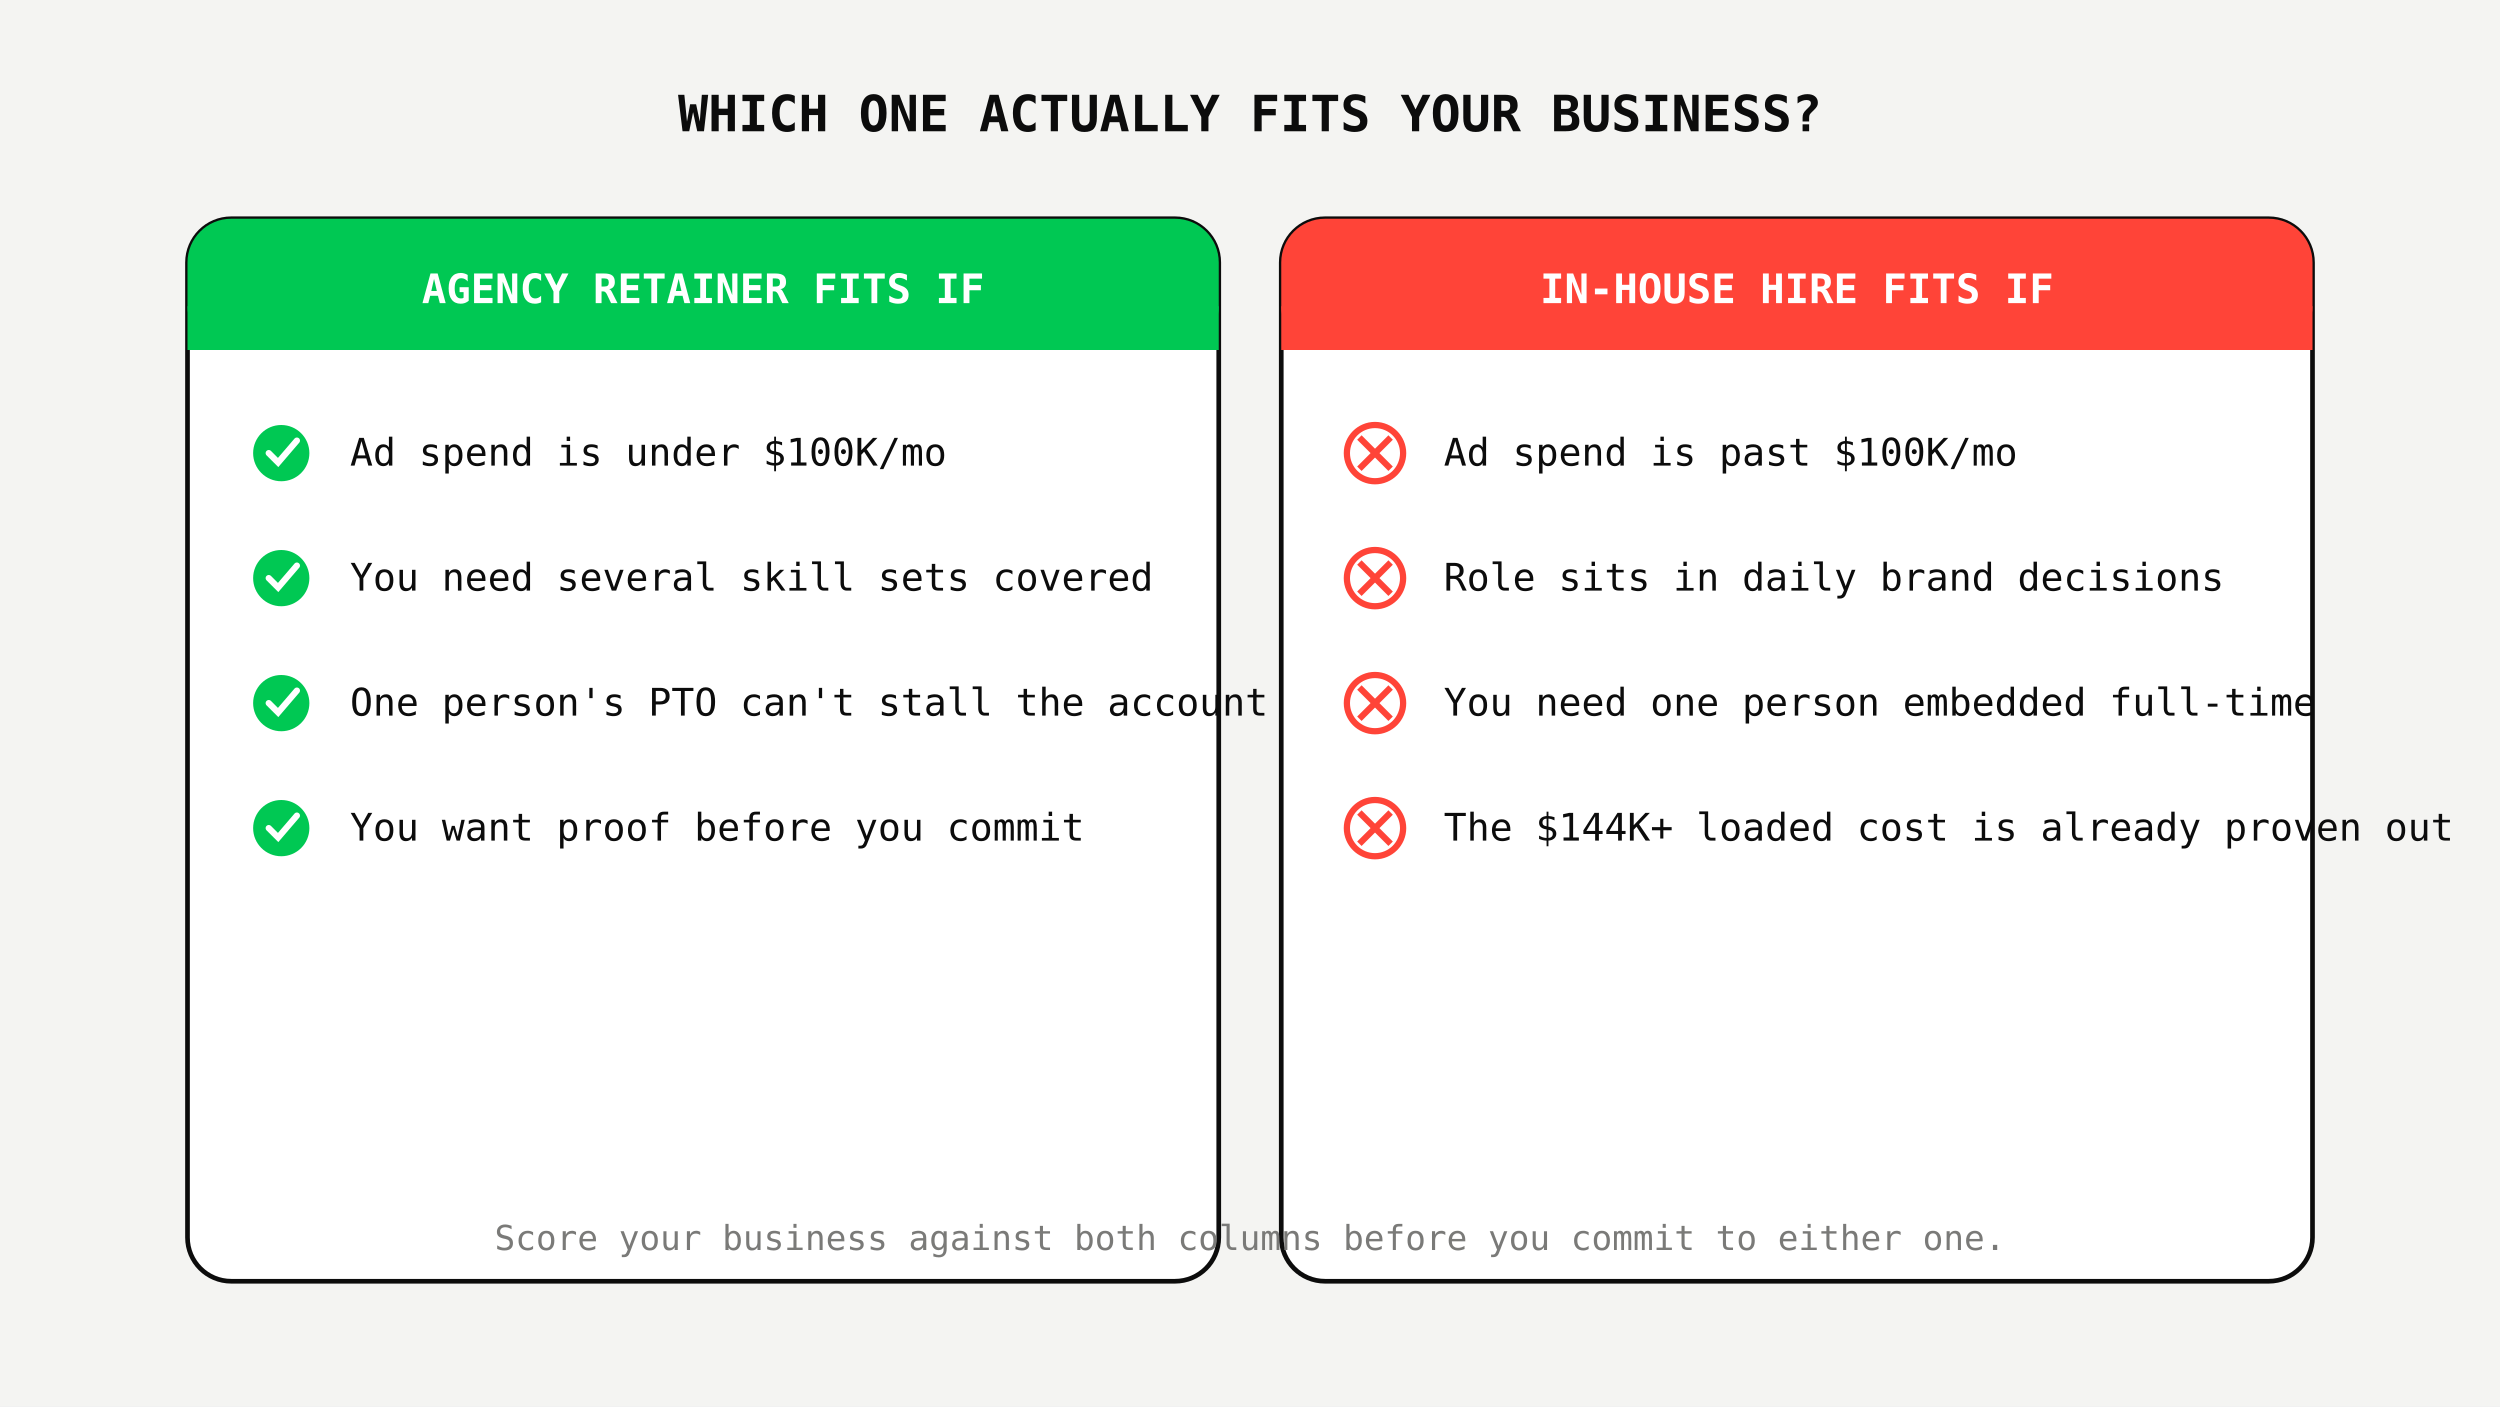
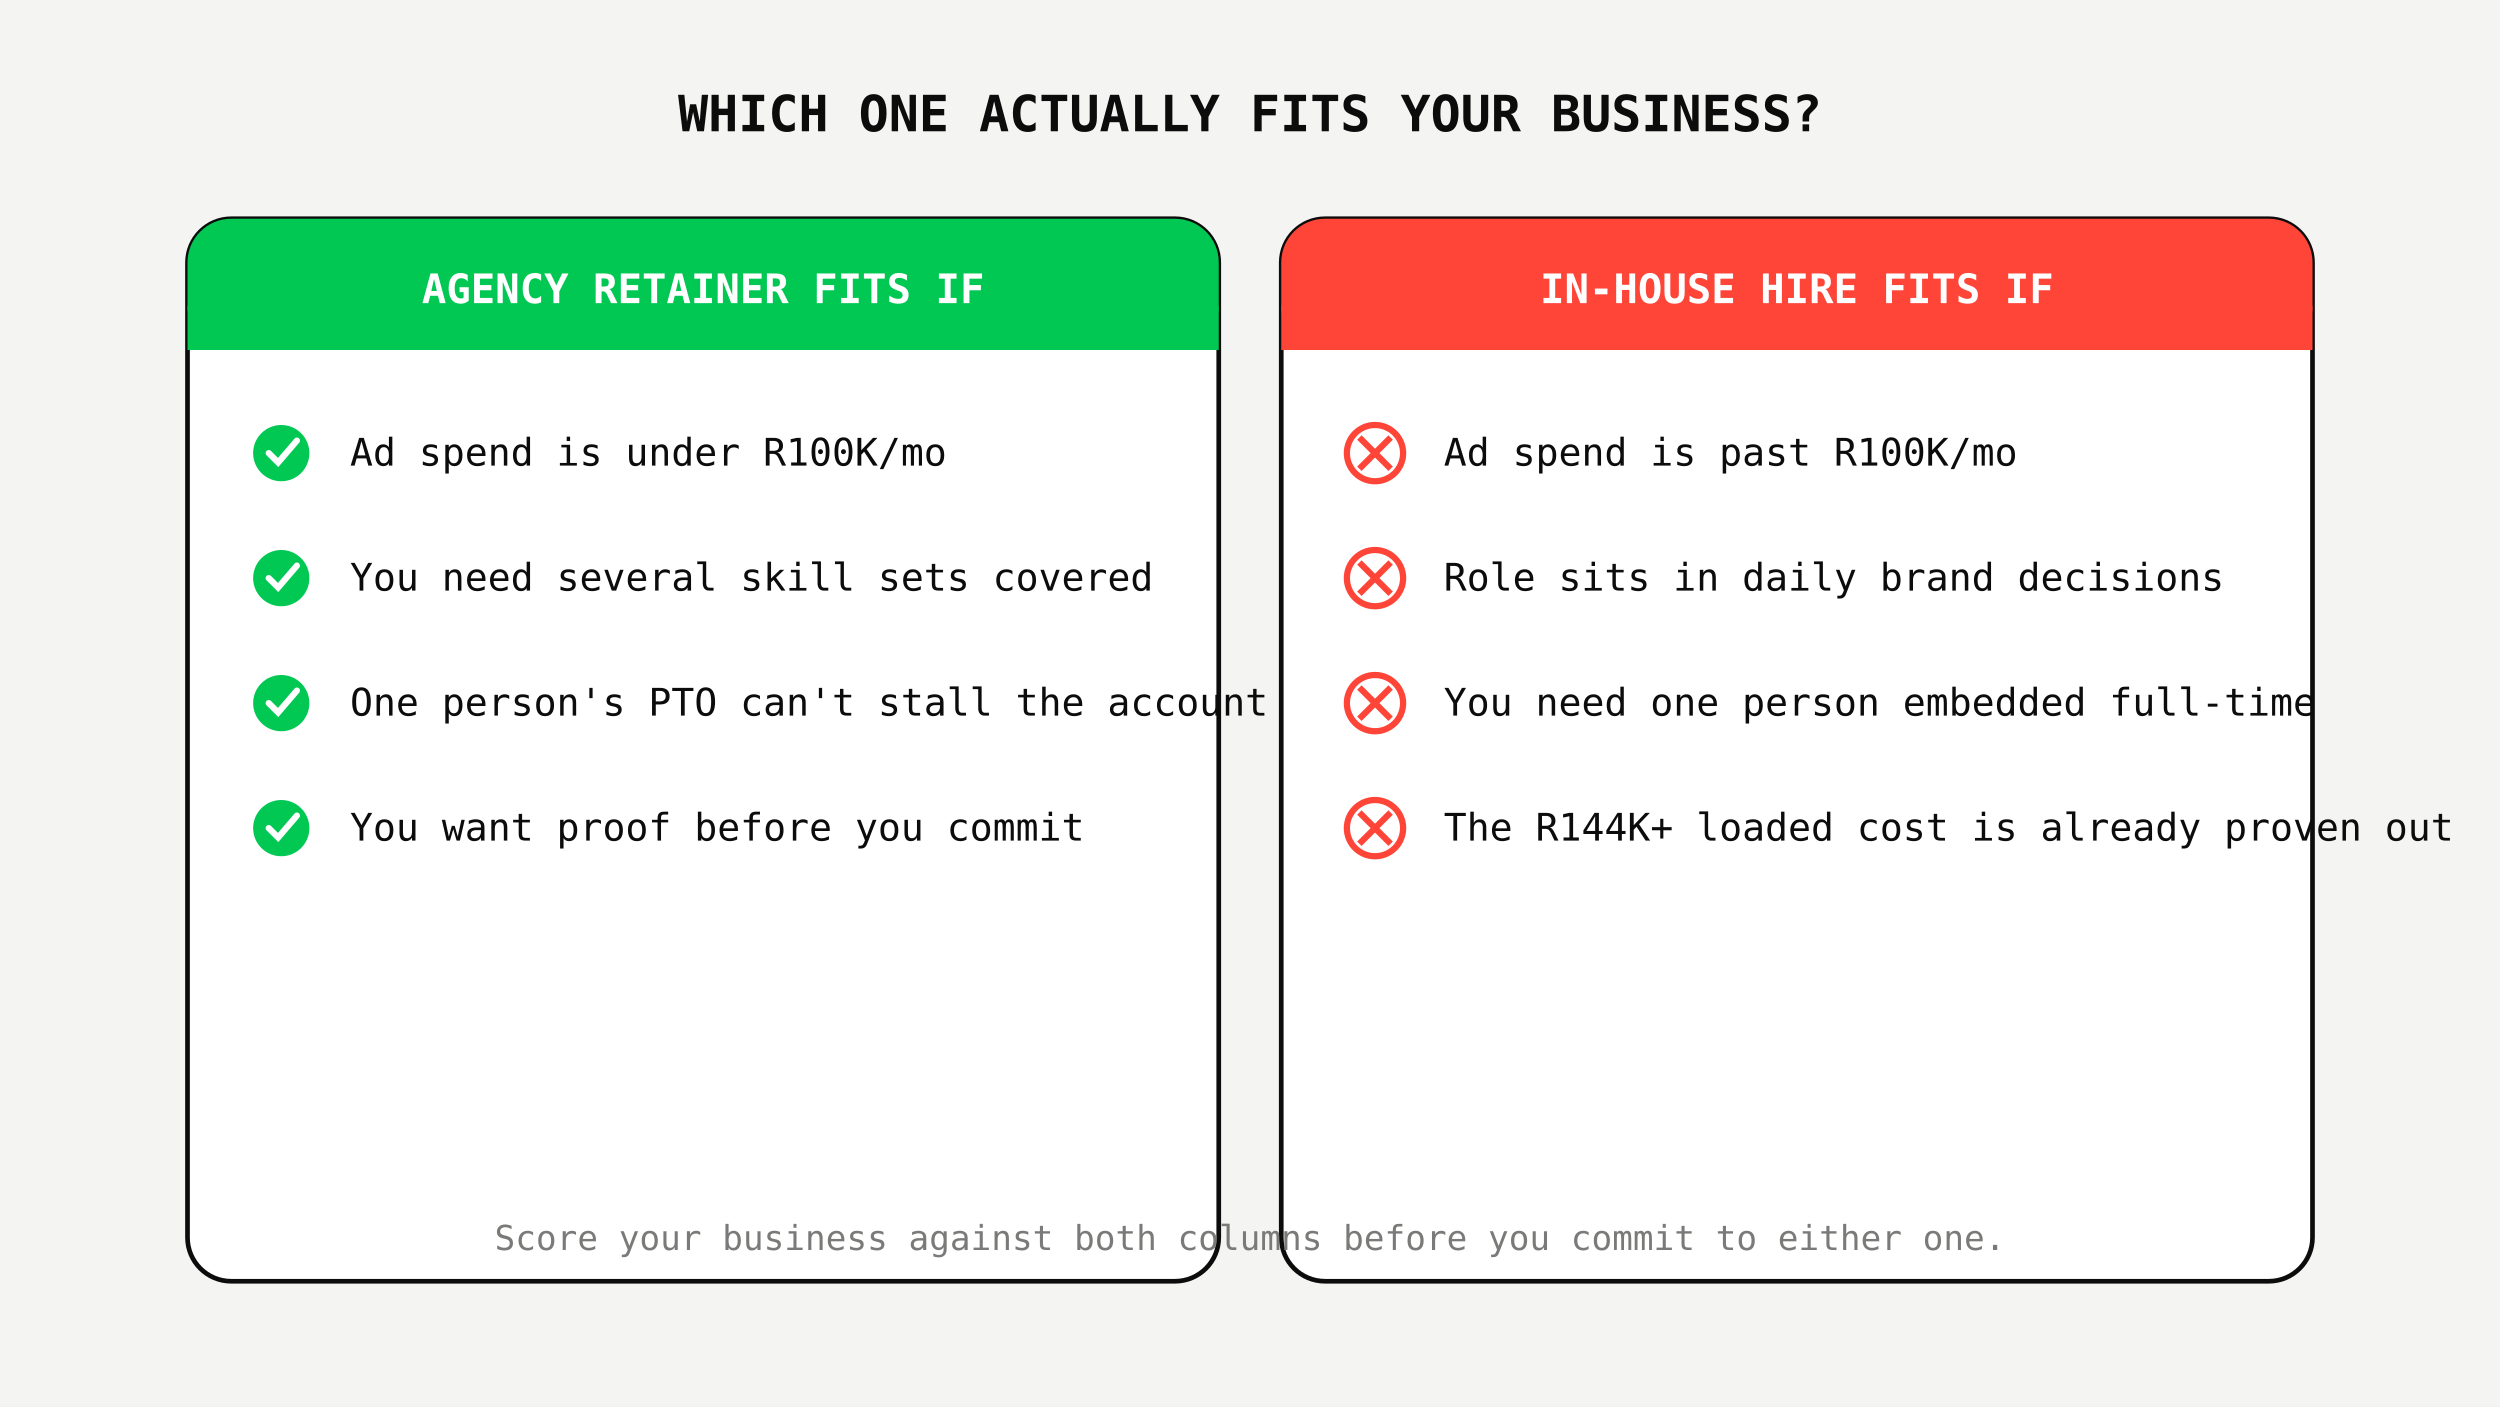
<svg xmlns="http://www.w3.org/2000/svg" viewBox="0 0 800 450" font-family="'JetBrains Mono',monospace">
  <rect width="800" height="450" fill="#F4F4F2" />
  <text x="400" y="42" text-anchor="middle" font-size="16" font-weight="700" fill="#0C0C0C">WHICH ONE ACTUALLY FITS YOUR BUSINESS?</text>
  <rect x="60" y="70" width="330" height="340" rx="14" fill="#FFFFFF" stroke="#0C0C0C" stroke-width="1.5" />
  <rect x="60" y="70" width="330" height="42" rx="14" fill="#00C853" />
  <rect x="60" y="98" width="330" height="14" fill="#00C853" />
  <text x="225" y="97" text-anchor="middle" font-size="13" font-weight="700" fill="#FFFFFF">AGENCY RETAINER FITS IF</text>
  <g font-size="12.2" fill="#0C0C0C">
    <circle cx="90" cy="145" r="9" fill="#00C853" />
    <path d="M86,145 l3,3 l6,-7" fill="none" stroke="#FFFFFF" stroke-width="2" stroke-linecap="round" />
-     <text x="112" y="149">Ad spend is under $100K/mo</text>
+     <text x="112" y="149">Ad spend is under R100K/mo</text>
    <circle cx="90" cy="185" r="9" fill="#00C853" />
    <path d="M86,185 l3,3 l6,-7" fill="none" stroke="#FFFFFF" stroke-width="2" stroke-linecap="round" />
    <text x="112" y="189">You need several skill sets covered</text>
    <circle cx="90" cy="225" r="9" fill="#00C853" />
    <path d="M86,225 l3,3 l6,-7" fill="none" stroke="#FFFFFF" stroke-width="2" stroke-linecap="round" />
    <text x="112" y="229">One person's PTO can't stall the account</text>
    <circle cx="90" cy="265" r="9" fill="#00C853" />
    <path d="M86,265 l3,3 l6,-7" fill="none" stroke="#FFFFFF" stroke-width="2" stroke-linecap="round" />
    <text x="112" y="269">You want proof before you commit</text>
  </g>
  <rect x="410" y="70" width="330" height="340" rx="14" fill="#FFFFFF" stroke="#0C0C0C" stroke-width="1.5" />
  <rect x="410" y="70" width="330" height="42" rx="14" fill="#FF4438" />
  <rect x="410" y="98" width="330" height="14" fill="#FF4438" />
  <text x="575" y="97" text-anchor="middle" font-size="13" font-weight="700" fill="#FFFFFF">IN-HOUSE HIRE FITS IF</text>
  <g font-size="12.2" fill="#0C0C0C">
    <circle cx="440" cy="145" r="9" fill="none" stroke="#FF4438" stroke-width="2" />
    <line x1="435" y1="140" x2="445" y2="150" stroke="#FF4438" stroke-width="2" />
    <line x1="445" y1="140" x2="435" y2="150" stroke="#FF4438" stroke-width="2" />
-     <text x="462" y="149">Ad spend is past $100K/mo</text>
+     <text x="462" y="149">Ad spend is past R100K/mo</text>
    <circle cx="440" cy="185" r="9" fill="none" stroke="#FF4438" stroke-width="2" />
    <line x1="435" y1="180" x2="445" y2="190" stroke="#FF4438" stroke-width="2" />
    <line x1="445" y1="180" x2="435" y2="190" stroke="#FF4438" stroke-width="2" />
    <text x="462" y="189">Role sits in daily brand decisions</text>
    <circle cx="440" cy="225" r="9" fill="none" stroke="#FF4438" stroke-width="2" />
    <line x1="435" y1="220" x2="445" y2="230" stroke="#FF4438" stroke-width="2" />
    <line x1="445" y1="220" x2="435" y2="230" stroke="#FF4438" stroke-width="2" />
    <text x="462" y="229">You need one person embedded full-time</text>
    <circle cx="440" cy="265" r="9" fill="none" stroke="#FF4438" stroke-width="2" />
    <line x1="435" y1="260" x2="445" y2="270" stroke="#FF4438" stroke-width="2" />
    <line x1="445" y1="260" x2="435" y2="270" stroke="#FF4438" stroke-width="2" />
-     <text x="462" y="269">The $144K+ loaded cost is already proven out</text>
+     <text x="462" y="269">The R144K+ loaded cost is already proven out</text>
  </g>
  <text x="400" y="400" text-anchor="middle" font-size="11" fill="#7A7A78">Score your business against both columns before you commit to either one.</text>
</svg>
